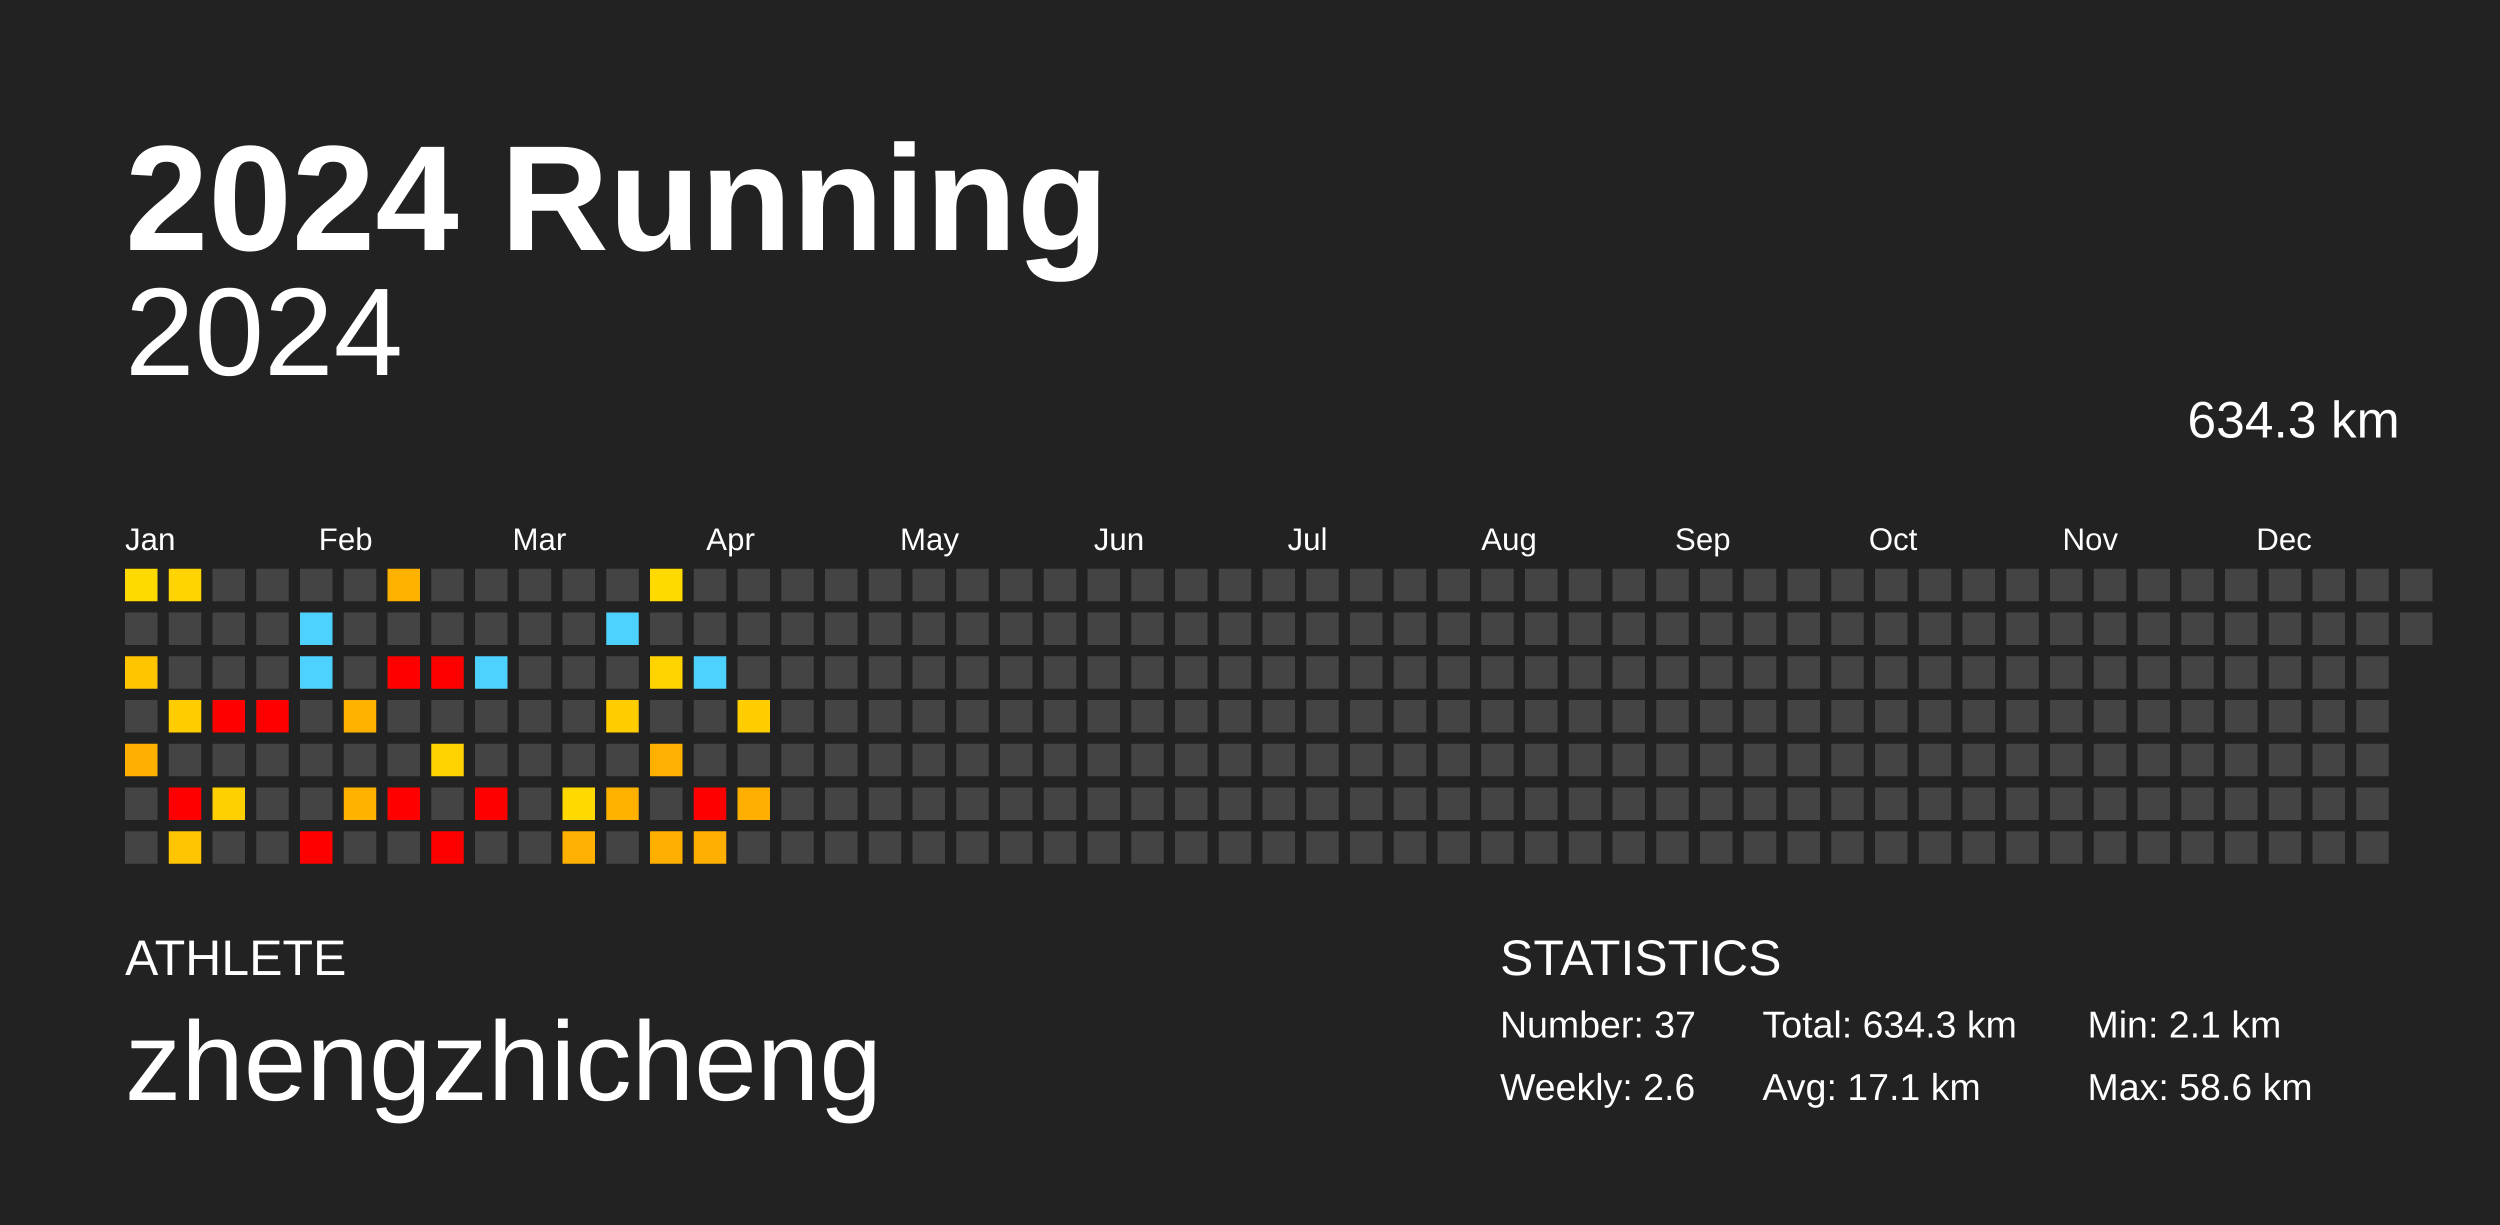
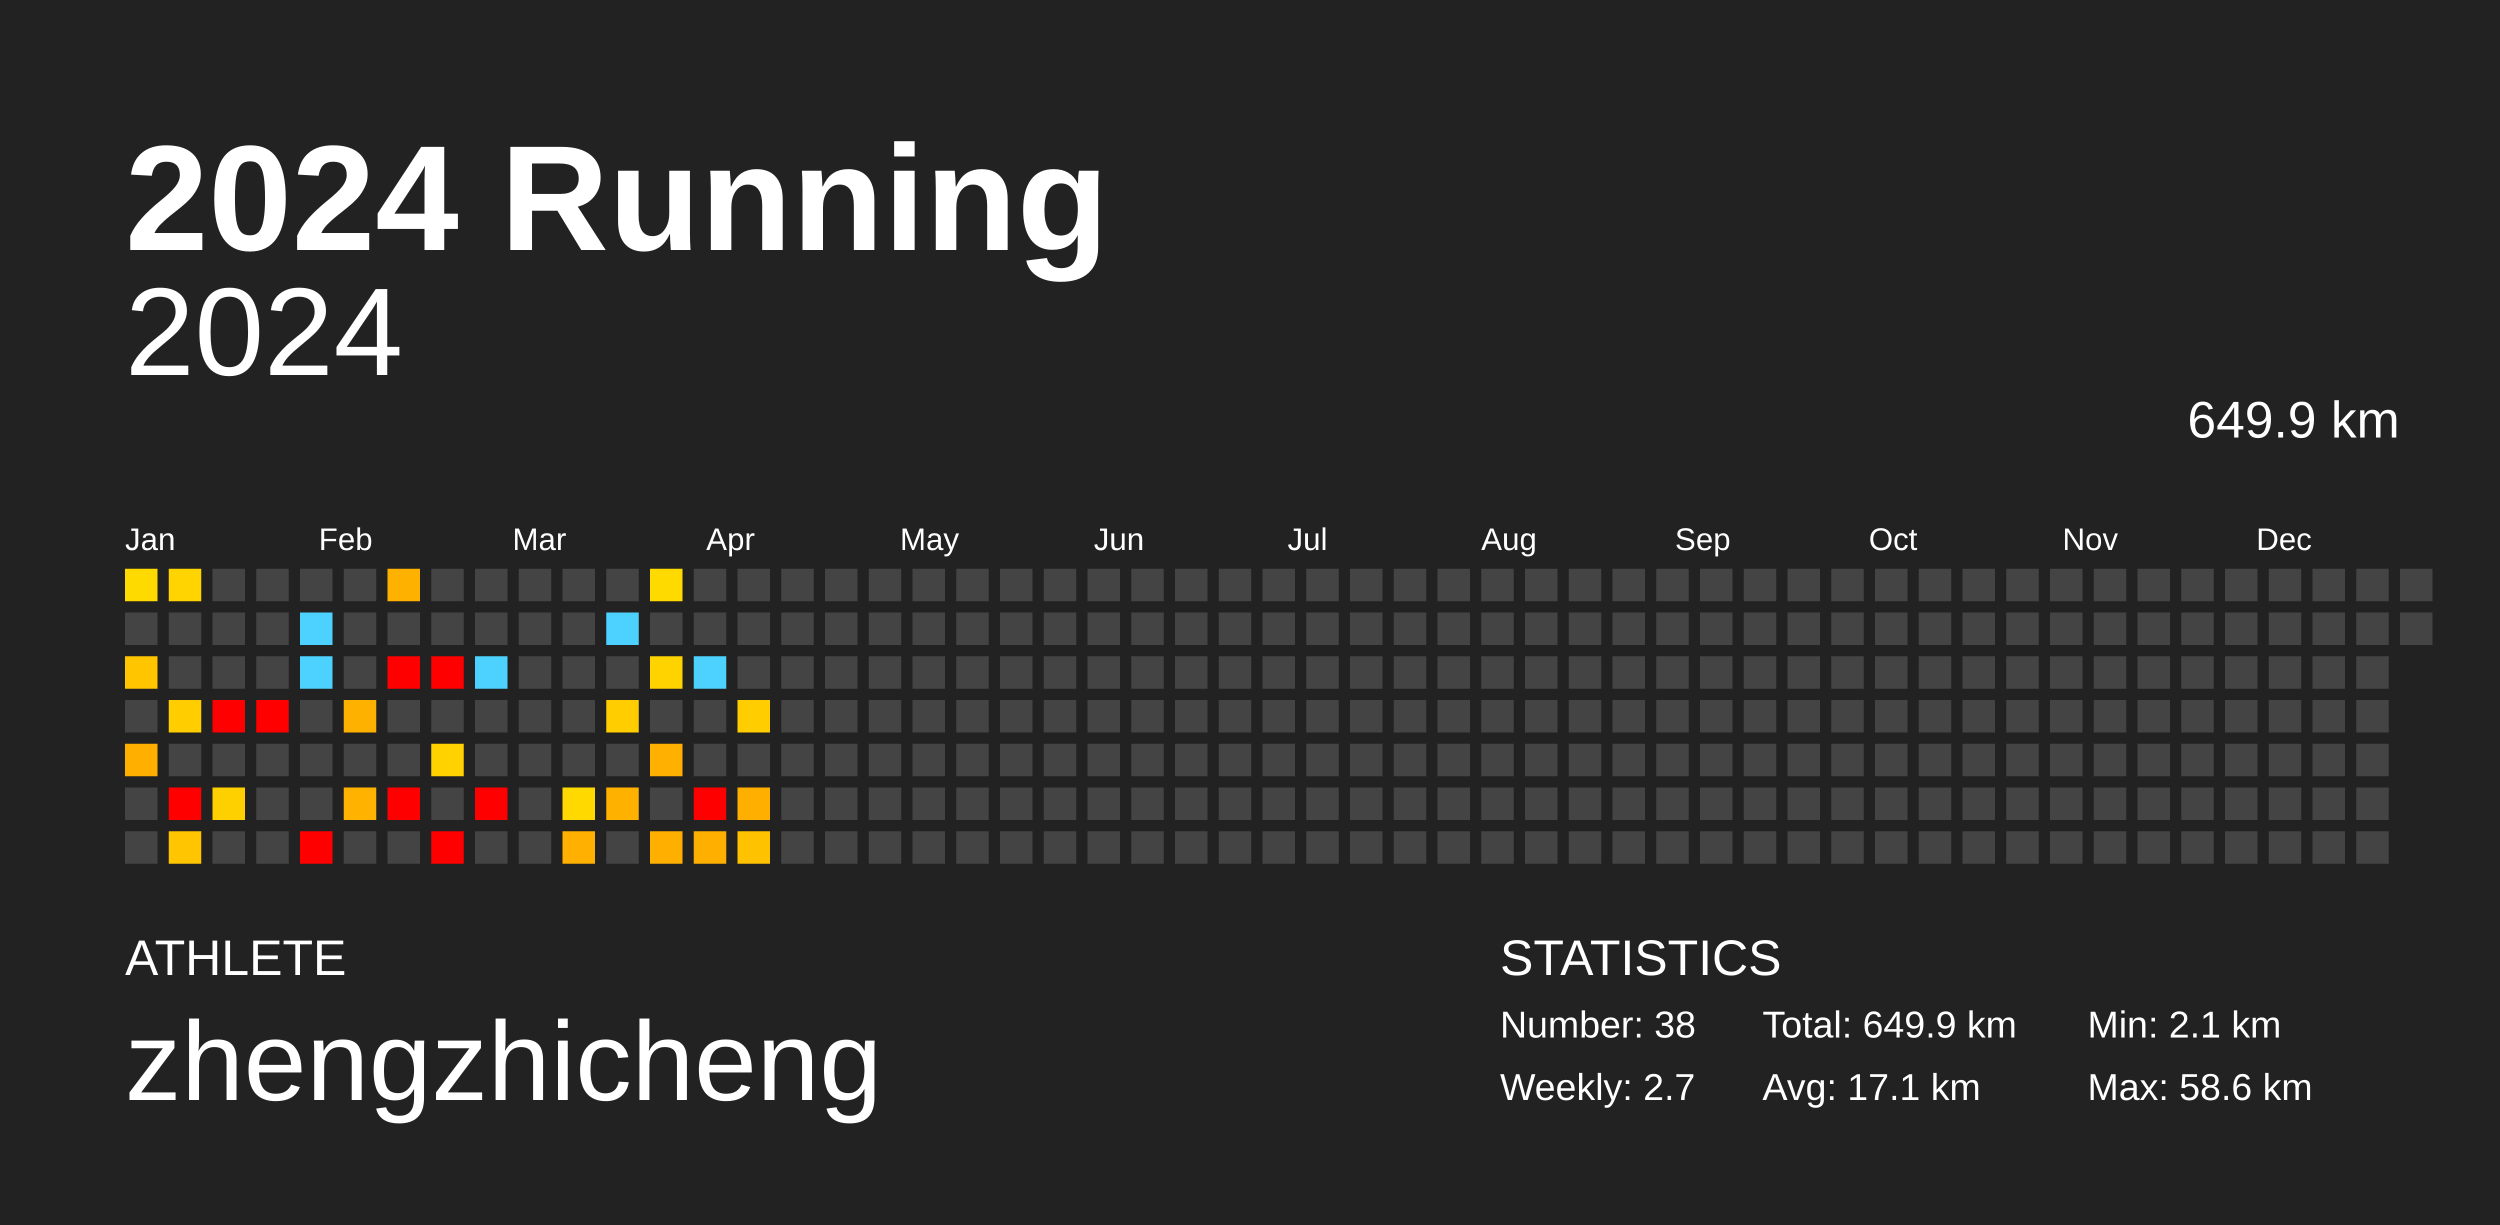
<svg xmlns="http://www.w3.org/2000/svg" baseProfile="full" height="98mm" version="1.1" viewBox="0,0,200,98" width="200mm">
  <defs />
  <rect fill="#222222" height="98" width="200" x="0" y="0" />
  <text fill="#FFFFFF" style="font-size:12px; font-family:Arial; font-weight:bold;" x="10" y="20">2024 Running</text>
  <text fill="#FFFFFF" style="font-size:4px; font-family:Arial" x="10" y="78">ATHLETE</text>
  <text fill="#FFFFFF" style="font-size:9px; font-family:Arial" x="10" y="88">zhengzhicheng</text>
  <text fill="#FFFFFF" style="font-size:4px; font-family:Arial" x="120" y="78">STATISTICS</text>
-   <text fill="#FFFFFF" style="font-size:3px; font-family:Arial" x="120" y="83">Number: 37</text>
-   <text fill="#FFFFFF" style="font-size:3px; font-family:Arial" x="120" y="88">Weekly: 2.6</text>
-   <text fill="#FFFFFF" style="font-size:3px; font-family:Arial" x="141" y="83">Total: 634.3 km</text>
+   <text fill="#FFFFFF" style="font-size:3px; font-family:Arial" x="120" y="83">Number: 38</text>
+   <text fill="#FFFFFF" style="font-size:3px; font-family:Arial" x="120" y="88">Weekly: 2.7</text>
+   <text fill="#FFFFFF" style="font-size:3px; font-family:Arial" x="141" y="83">Total: 649.9 km</text>
  <text fill="#FFFFFF" style="font-size:3px; font-family:Arial" x="141" y="88">Avg: 17.1 km</text>
  <text fill="#FFFFFF" style="font-size:3px; font-family:Arial" x="167" y="83">Min: 2.1 km</text>
  <text fill="#FFFFFF" style="font-size:3px; font-family:Arial" x="167" y="88">Max: 58.6 km</text>
  <text alignment-baseline="hanging" fill="#FFFFFF" style="font-size:10.0px; font-family:Arial;" x="10" y="30">2024</text>
-   <text alignment-baseline="hanging" fill="#FFFFFF" style="font-size:4.125px; font-family:Arial;" x="175" y="35">634.3 km</text>
+   <text alignment-baseline="hanging" fill="#FFFFFF" style="font-size:4.125px; font-family:Arial;" x="175" y="35">649.9 km</text>
  <text fill="#FFFFFF" style="font-size:2.5px; font-family:Arial" x="10.0" y="44">Jan</text>
  <text fill="#FFFFFF" style="font-size:2.5px; font-family:Arial" x="25.5" y="44">Feb</text>
  <text fill="#FFFFFF" style="font-size:2.5px; font-family:Arial" x="41.0" y="44">Mar</text>
  <text fill="#FFFFFF" style="font-size:2.5px; font-family:Arial" x="56.5" y="44">Apr</text>
  <text fill="#FFFFFF" style="font-size:2.5px; font-family:Arial" x="72.0" y="44">May</text>
  <text fill="#FFFFFF" style="font-size:2.5px; font-family:Arial" x="87.5" y="44">Jun</text>
  <text fill="#FFFFFF" style="font-size:2.5px; font-family:Arial" x="103.0" y="44">Jul</text>
  <text fill="#FFFFFF" style="font-size:2.5px; font-family:Arial" x="118.5" y="44">Aug</text>
  <text fill="#FFFFFF" style="font-size:2.5px; font-family:Arial" x="134.0" y="44">Sep</text>
  <text fill="#FFFFFF" style="font-size:2.5px; font-family:Arial" x="149.5" y="44">Oct</text>
  <text fill="#FFFFFF" style="font-size:2.5px; font-family:Arial" x="165.0" y="44">Nov</text>
  <text fill="#FFFFFF" style="font-size:2.5px; font-family:Arial" x="180.5" y="44">Dec</text>
  <rect fill="#ffda00" height="2.6" width="2.6" x="10.0" y="45.5" />
  <rect fill="#444444" height="2.6" width="2.6" x="10.0" y="49.0" />
  <rect fill="#ffc600" height="2.6" width="2.6" x="10.0" y="52.5" />
  <rect fill="#444444" height="2.6" width="2.6" x="10.0" y="56.0" />
  <rect fill="#ffaf00" height="2.6" width="2.6" x="10.0" y="59.5" />
  <rect fill="#444444" height="2.6" width="2.6" x="10.0" y="63.0" />
  <rect fill="#444444" height="2.6" width="2.6" x="10.0" y="66.5" />
  <rect fill="#ffd400" height="2.6" width="2.6" x="13.5" y="45.5" />
  <rect fill="#444444" height="2.6" width="2.6" x="13.5" y="49.0" />
  <rect fill="#444444" height="2.6" width="2.6" x="13.5" y="52.5" />
  <rect fill="#ffcd00" height="2.6" width="2.6" x="13.5" y="56.0" />
  <rect fill="#444444" height="2.6" width="2.6" x="13.5" y="59.5" />
  <rect fill="red" height="2.6" width="2.6" x="13.5" y="63.0" />
  <rect fill="#ffc500" height="2.6" width="2.6" x="13.5" y="66.5" />
  <rect fill="#444444" height="2.6" width="2.6" x="17.0" y="45.5" />
  <rect fill="#444444" height="2.6" width="2.6" x="17.0" y="49.0" />
  <rect fill="#444444" height="2.6" width="2.6" x="17.0" y="52.5" />
  <rect fill="red" height="2.6" width="2.6" x="17.0" y="56.0" />
  <rect fill="#444444" height="2.6" width="2.6" x="17.0" y="59.5" />
  <rect fill="#ffd000" height="2.6" width="2.6" x="17.0" y="63.0" />
  <rect fill="#444444" height="2.6" width="2.6" x="17.0" y="66.5" />
  <rect fill="#444444" height="2.6" width="2.6" x="20.5" y="45.5" />
  <rect fill="#444444" height="2.6" width="2.6" x="20.5" y="49.0" />
  <rect fill="#444444" height="2.6" width="2.6" x="20.5" y="52.5" />
  <rect fill="red" height="2.6" width="2.6" x="20.5" y="56.0" />
  <rect fill="#444444" height="2.6" width="2.6" x="20.5" y="59.5" />
  <rect fill="#444444" height="2.6" width="2.6" x="20.5" y="63.0" />
  <rect fill="#444444" height="2.6" width="2.6" x="20.5" y="66.5" />
  <rect fill="#444444" height="2.6" width="2.6" x="24.0" y="45.5" />
  <rect fill="#4dd2ff" height="2.6" width="2.6" x="24.0" y="49.0" />
  <rect fill="#4dd2ff" height="2.6" width="2.6" x="24.0" y="52.5" />
  <rect fill="#444444" height="2.6" width="2.6" x="24.0" y="56.0" />
  <rect fill="#444444" height="2.6" width="2.6" x="24.0" y="59.5" />
  <rect fill="#444444" height="2.6" width="2.6" x="24.0" y="63.0" />
  <rect fill="red" height="2.6" width="2.6" x="24.0" y="66.5" />
  <rect fill="#444444" height="2.6" width="2.6" x="27.5" y="45.5" />
  <rect fill="#444444" height="2.6" width="2.6" x="27.5" y="49.0" />
  <rect fill="#444444" height="2.6" width="2.6" x="27.5" y="52.5" />
  <rect fill="#ffb100" height="2.6" width="2.6" x="27.5" y="56.0" />
  <rect fill="#444444" height="2.6" width="2.6" x="27.5" y="59.5" />
  <rect fill="#ffb300" height="2.6" width="2.6" x="27.5" y="63.0" />
  <rect fill="#444444" height="2.6" width="2.6" x="27.5" y="66.5" />
  <rect fill="#ffb100" height="2.6" width="2.6" x="31.0" y="45.5" />
  <rect fill="#444444" height="2.6" width="2.6" x="31.0" y="49.0" />
  <rect fill="red" height="2.6" width="2.6" x="31.0" y="52.5" />
  <rect fill="#444444" height="2.6" width="2.6" x="31.0" y="56.0" />
  <rect fill="#444444" height="2.6" width="2.6" x="31.0" y="59.5" />
  <rect fill="red" height="2.6" width="2.6" x="31.0" y="63.0" />
  <rect fill="#444444" height="2.6" width="2.6" x="31.0" y="66.5" />
  <rect fill="#444444" height="2.6" width="2.6" x="34.5" y="45.5" />
  <rect fill="#444444" height="2.6" width="2.6" x="34.5" y="49.0" />
  <rect fill="red" height="2.6" width="2.6" x="34.5" y="52.5" />
  <rect fill="#444444" height="2.6" width="2.6" x="34.5" y="56.0" />
  <rect fill="#ffd200" height="2.6" width="2.6" x="34.5" y="59.5" />
  <rect fill="#444444" height="2.6" width="2.6" x="34.5" y="63.0" />
  <rect fill="red" height="2.6" width="2.6" x="34.5" y="66.5" />
  <rect fill="#444444" height="2.6" width="2.6" x="38.0" y="45.5" />
  <rect fill="#444444" height="2.6" width="2.6" x="38.0" y="49.0" />
  <rect fill="#4dd2ff" height="2.6" width="2.6" x="38.0" y="52.5" />
  <rect fill="#444444" height="2.6" width="2.6" x="38.0" y="56.0" />
  <rect fill="#444444" height="2.6" width="2.6" x="38.0" y="59.5" />
  <rect fill="red" height="2.6" width="2.6" x="38.0" y="63.0" />
  <rect fill="#444444" height="2.6" width="2.6" x="38.0" y="66.5" />
  <rect fill="#444444" height="2.6" width="2.6" x="41.5" y="45.5" />
  <rect fill="#444444" height="2.6" width="2.6" x="41.5" y="49.0" />
  <rect fill="#444444" height="2.6" width="2.6" x="41.5" y="52.5" />
  <rect fill="#444444" height="2.6" width="2.6" x="41.5" y="56.0" />
  <rect fill="#444444" height="2.6" width="2.6" x="41.5" y="59.5" />
  <rect fill="#444444" height="2.6" width="2.6" x="41.5" y="63.0" />
  <rect fill="#444444" height="2.6" width="2.6" x="41.5" y="66.5" />
  <rect fill="#444444" height="2.6" width="2.6" x="45.0" y="45.5" />
  <rect fill="#444444" height="2.6" width="2.6" x="45.0" y="49.0" />
  <rect fill="#444444" height="2.6" width="2.6" x="45.0" y="52.5" />
  <rect fill="#444444" height="2.6" width="2.6" x="45.0" y="56.0" />
  <rect fill="#444444" height="2.6" width="2.6" x="45.0" y="59.5" />
  <rect fill="#ffd900" height="2.6" width="2.6" x="45.0" y="63.0" />
  <rect fill="#ffb000" height="2.6" width="2.6" x="45.0" y="66.5" />
  <rect fill="#444444" height="2.6" width="2.6" x="48.5" y="45.5" />
  <rect fill="#4dd2ff" height="2.6" width="2.6" x="48.5" y="49.0" />
  <rect fill="#444444" height="2.6" width="2.6" x="48.5" y="52.5" />
  <rect fill="#ffcd00" height="2.6" width="2.6" x="48.5" y="56.0" />
  <rect fill="#444444" height="2.6" width="2.6" x="48.5" y="59.5" />
  <rect fill="#ffb100" height="2.6" width="2.6" x="48.5" y="63.0" />
  <rect fill="#444444" height="2.6" width="2.6" x="48.5" y="66.5" />
  <rect fill="#ffda00" height="2.6" width="2.6" x="52.0" y="45.5" />
  <rect fill="#444444" height="2.6" width="2.6" x="52.0" y="49.0" />
  <rect fill="#ffd300" height="2.6" width="2.6" x="52.0" y="52.5" />
  <rect fill="#444444" height="2.6" width="2.6" x="52.0" y="56.0" />
  <rect fill="#ffb000" height="2.6" width="2.6" x="52.0" y="59.5" />
  <rect fill="#444444" height="2.6" width="2.6" x="52.0" y="63.0" />
  <rect fill="#ffaf00" height="2.6" width="2.6" x="52.0" y="66.5" />
  <rect fill="#444444" height="2.6" width="2.6" x="55.5" y="45.5" />
  <rect fill="#444444" height="2.6" width="2.6" x="55.5" y="49.0" />
  <rect fill="#4dd2ff" height="2.6" width="2.6" x="55.5" y="52.5" />
  <rect fill="#444444" height="2.6" width="2.6" x="55.5" y="56.0" />
  <rect fill="#444444" height="2.6" width="2.6" x="55.5" y="59.5" />
  <rect fill="red" height="2.6" width="2.6" x="55.5" y="63.0" />
  <rect fill="#ffaf00" height="2.6" width="2.6" x="55.5" y="66.5" />
  <rect fill="#444444" height="2.6" width="2.6" x="59.0" y="45.5" />
  <rect fill="#444444" height="2.6" width="2.6" x="59.0" y="49.0" />
  <rect fill="#444444" height="2.6" width="2.6" x="59.0" y="52.5" />
  <rect fill="#ffcd00" height="2.6" width="2.6" x="59.0" y="56.0" />
  <rect fill="#444444" height="2.6" width="2.6" x="59.0" y="59.5" />
  <rect fill="#ffaf00" height="2.6" width="2.6" x="59.0" y="63.0" />
-   <rect fill="#444444" height="2.6" width="2.6" x="59.0" y="66.5" />
+   <rect fill="#ffc200" height="2.6" width="2.6" x="59.0" y="66.5" />
  <rect fill="#444444" height="2.6" width="2.6" x="62.5" y="45.5" />
  <rect fill="#444444" height="2.6" width="2.6" x="62.5" y="49.0" />
  <rect fill="#444444" height="2.6" width="2.6" x="62.5" y="52.5" />
  <rect fill="#444444" height="2.6" width="2.6" x="62.5" y="56.0" />
  <rect fill="#444444" height="2.6" width="2.6" x="62.5" y="59.5" />
  <rect fill="#444444" height="2.6" width="2.6" x="62.5" y="63.0" />
  <rect fill="#444444" height="2.6" width="2.6" x="62.5" y="66.5" />
  <rect fill="#444444" height="2.6" width="2.6" x="66.0" y="45.5" />
  <rect fill="#444444" height="2.6" width="2.6" x="66.0" y="49.0" />
  <rect fill="#444444" height="2.6" width="2.6" x="66.0" y="52.5" />
  <rect fill="#444444" height="2.6" width="2.6" x="66.0" y="56.0" />
  <rect fill="#444444" height="2.6" width="2.6" x="66.0" y="59.5" />
  <rect fill="#444444" height="2.6" width="2.6" x="66.0" y="63.0" />
  <rect fill="#444444" height="2.6" width="2.6" x="66.0" y="66.5" />
  <rect fill="#444444" height="2.6" width="2.6" x="69.5" y="45.5" />
  <rect fill="#444444" height="2.6" width="2.6" x="69.5" y="49.0" />
  <rect fill="#444444" height="2.6" width="2.6" x="69.5" y="52.5" />
  <rect fill="#444444" height="2.6" width="2.6" x="69.5" y="56.0" />
  <rect fill="#444444" height="2.6" width="2.6" x="69.5" y="59.5" />
  <rect fill="#444444" height="2.6" width="2.6" x="69.5" y="63.0" />
  <rect fill="#444444" height="2.6" width="2.6" x="69.5" y="66.5" />
  <rect fill="#444444" height="2.6" width="2.6" x="73.0" y="45.5" />
  <rect fill="#444444" height="2.6" width="2.6" x="73.0" y="49.0" />
  <rect fill="#444444" height="2.6" width="2.6" x="73.0" y="52.5" />
  <rect fill="#444444" height="2.6" width="2.6" x="73.0" y="56.0" />
  <rect fill="#444444" height="2.6" width="2.6" x="73.0" y="59.5" />
  <rect fill="#444444" height="2.6" width="2.6" x="73.0" y="63.0" />
  <rect fill="#444444" height="2.6" width="2.6" x="73.0" y="66.5" />
  <rect fill="#444444" height="2.6" width="2.6" x="76.5" y="45.5" />
  <rect fill="#444444" height="2.6" width="2.6" x="76.5" y="49.0" />
  <rect fill="#444444" height="2.6" width="2.6" x="76.5" y="52.5" />
  <rect fill="#444444" height="2.6" width="2.6" x="76.5" y="56.0" />
  <rect fill="#444444" height="2.6" width="2.6" x="76.5" y="59.5" />
  <rect fill="#444444" height="2.6" width="2.6" x="76.5" y="63.0" />
  <rect fill="#444444" height="2.6" width="2.6" x="76.5" y="66.5" />
  <rect fill="#444444" height="2.6" width="2.6" x="80.0" y="45.5" />
  <rect fill="#444444" height="2.6" width="2.6" x="80.0" y="49.0" />
  <rect fill="#444444" height="2.6" width="2.6" x="80.0" y="52.5" />
  <rect fill="#444444" height="2.6" width="2.6" x="80.0" y="56.0" />
  <rect fill="#444444" height="2.6" width="2.6" x="80.0" y="59.5" />
  <rect fill="#444444" height="2.6" width="2.6" x="80.0" y="63.0" />
  <rect fill="#444444" height="2.6" width="2.6" x="80.0" y="66.5" />
  <rect fill="#444444" height="2.6" width="2.6" x="83.5" y="45.5" />
  <rect fill="#444444" height="2.6" width="2.6" x="83.5" y="49.0" />
  <rect fill="#444444" height="2.6" width="2.6" x="83.5" y="52.5" />
  <rect fill="#444444" height="2.6" width="2.6" x="83.5" y="56.0" />
  <rect fill="#444444" height="2.6" width="2.6" x="83.5" y="59.5" />
  <rect fill="#444444" height="2.6" width="2.6" x="83.5" y="63.0" />
  <rect fill="#444444" height="2.6" width="2.6" x="83.5" y="66.5" />
  <rect fill="#444444" height="2.6" width="2.6" x="87.0" y="45.5" />
  <rect fill="#444444" height="2.6" width="2.6" x="87.0" y="49.0" />
  <rect fill="#444444" height="2.6" width="2.6" x="87.0" y="52.5" />
  <rect fill="#444444" height="2.6" width="2.6" x="87.0" y="56.0" />
  <rect fill="#444444" height="2.6" width="2.6" x="87.0" y="59.5" />
  <rect fill="#444444" height="2.6" width="2.6" x="87.0" y="63.0" />
  <rect fill="#444444" height="2.6" width="2.6" x="87.0" y="66.5" />
  <rect fill="#444444" height="2.6" width="2.6" x="90.5" y="45.5" />
  <rect fill="#444444" height="2.6" width="2.6" x="90.5" y="49.0" />
  <rect fill="#444444" height="2.6" width="2.6" x="90.5" y="52.5" />
  <rect fill="#444444" height="2.6" width="2.6" x="90.5" y="56.0" />
  <rect fill="#444444" height="2.6" width="2.6" x="90.5" y="59.5" />
  <rect fill="#444444" height="2.6" width="2.6" x="90.5" y="63.0" />
  <rect fill="#444444" height="2.6" width="2.6" x="90.5" y="66.5" />
  <rect fill="#444444" height="2.6" width="2.6" x="94.0" y="45.5" />
  <rect fill="#444444" height="2.6" width="2.6" x="94.0" y="49.0" />
  <rect fill="#444444" height="2.6" width="2.6" x="94.0" y="52.5" />
  <rect fill="#444444" height="2.6" width="2.6" x="94.0" y="56.0" />
  <rect fill="#444444" height="2.6" width="2.6" x="94.0" y="59.5" />
  <rect fill="#444444" height="2.6" width="2.6" x="94.0" y="63.0" />
  <rect fill="#444444" height="2.6" width="2.6" x="94.0" y="66.5" />
  <rect fill="#444444" height="2.6" width="2.6" x="97.5" y="45.5" />
  <rect fill="#444444" height="2.6" width="2.6" x="97.5" y="49.0" />
  <rect fill="#444444" height="2.6" width="2.6" x="97.5" y="52.5" />
  <rect fill="#444444" height="2.6" width="2.6" x="97.5" y="56.0" />
  <rect fill="#444444" height="2.6" width="2.6" x="97.5" y="59.5" />
  <rect fill="#444444" height="2.6" width="2.6" x="97.5" y="63.0" />
  <rect fill="#444444" height="2.6" width="2.6" x="97.5" y="66.5" />
  <rect fill="#444444" height="2.6" width="2.6" x="101.0" y="45.5" />
  <rect fill="#444444" height="2.6" width="2.6" x="101.0" y="49.0" />
  <rect fill="#444444" height="2.6" width="2.6" x="101.0" y="52.5" />
  <rect fill="#444444" height="2.6" width="2.6" x="101.0" y="56.0" />
  <rect fill="#444444" height="2.6" width="2.6" x="101.0" y="59.5" />
  <rect fill="#444444" height="2.6" width="2.6" x="101.0" y="63.0" />
  <rect fill="#444444" height="2.6" width="2.6" x="101.0" y="66.5" />
  <rect fill="#444444" height="2.6" width="2.6" x="104.5" y="45.5" />
  <rect fill="#444444" height="2.6" width="2.6" x="104.5" y="49.0" />
  <rect fill="#444444" height="2.6" width="2.6" x="104.5" y="52.5" />
  <rect fill="#444444" height="2.6" width="2.6" x="104.5" y="56.0" />
  <rect fill="#444444" height="2.6" width="2.6" x="104.5" y="59.5" />
  <rect fill="#444444" height="2.6" width="2.6" x="104.5" y="63.0" />
  <rect fill="#444444" height="2.6" width="2.6" x="104.5" y="66.5" />
  <rect fill="#444444" height="2.6" width="2.6" x="108.0" y="45.5" />
  <rect fill="#444444" height="2.6" width="2.6" x="108.0" y="49.0" />
  <rect fill="#444444" height="2.6" width="2.6" x="108.0" y="52.5" />
  <rect fill="#444444" height="2.6" width="2.6" x="108.0" y="56.0" />
  <rect fill="#444444" height="2.6" width="2.6" x="108.0" y="59.5" />
  <rect fill="#444444" height="2.6" width="2.6" x="108.0" y="63.0" />
  <rect fill="#444444" height="2.6" width="2.6" x="108.0" y="66.5" />
  <rect fill="#444444" height="2.6" width="2.6" x="111.5" y="45.5" />
  <rect fill="#444444" height="2.6" width="2.6" x="111.5" y="49.0" />
  <rect fill="#444444" height="2.6" width="2.6" x="111.5" y="52.5" />
  <rect fill="#444444" height="2.6" width="2.6" x="111.5" y="56.0" />
  <rect fill="#444444" height="2.6" width="2.6" x="111.5" y="59.5" />
  <rect fill="#444444" height="2.6" width="2.6" x="111.5" y="63.0" />
  <rect fill="#444444" height="2.6" width="2.6" x="111.5" y="66.5" />
  <rect fill="#444444" height="2.6" width="2.6" x="115.0" y="45.5" />
  <rect fill="#444444" height="2.6" width="2.6" x="115.0" y="49.0" />
  <rect fill="#444444" height="2.6" width="2.6" x="115.0" y="52.5" />
  <rect fill="#444444" height="2.6" width="2.6" x="115.0" y="56.0" />
  <rect fill="#444444" height="2.6" width="2.6" x="115.0" y="59.5" />
  <rect fill="#444444" height="2.6" width="2.6" x="115.0" y="63.0" />
  <rect fill="#444444" height="2.6" width="2.6" x="115.0" y="66.5" />
  <rect fill="#444444" height="2.6" width="2.6" x="118.5" y="45.5" />
  <rect fill="#444444" height="2.6" width="2.6" x="118.5" y="49.0" />
  <rect fill="#444444" height="2.6" width="2.6" x="118.5" y="52.5" />
  <rect fill="#444444" height="2.6" width="2.6" x="118.5" y="56.0" />
  <rect fill="#444444" height="2.6" width="2.6" x="118.5" y="59.5" />
  <rect fill="#444444" height="2.6" width="2.6" x="118.5" y="63.0" />
  <rect fill="#444444" height="2.6" width="2.6" x="118.5" y="66.5" />
  <rect fill="#444444" height="2.6" width="2.6" x="122.0" y="45.5" />
  <rect fill="#444444" height="2.6" width="2.6" x="122.0" y="49.0" />
  <rect fill="#444444" height="2.6" width="2.6" x="122.0" y="52.5" />
  <rect fill="#444444" height="2.6" width="2.6" x="122.0" y="56.0" />
  <rect fill="#444444" height="2.6" width="2.6" x="122.0" y="59.5" />
  <rect fill="#444444" height="2.6" width="2.6" x="122.0" y="63.0" />
  <rect fill="#444444" height="2.6" width="2.6" x="122.0" y="66.5" />
  <rect fill="#444444" height="2.6" width="2.6" x="125.5" y="45.5" />
  <rect fill="#444444" height="2.6" width="2.6" x="125.5" y="49.0" />
  <rect fill="#444444" height="2.6" width="2.6" x="125.5" y="52.5" />
  <rect fill="#444444" height="2.6" width="2.6" x="125.5" y="56.0" />
  <rect fill="#444444" height="2.6" width="2.6" x="125.5" y="59.5" />
  <rect fill="#444444" height="2.6" width="2.6" x="125.5" y="63.0" />
  <rect fill="#444444" height="2.6" width="2.6" x="125.5" y="66.5" />
  <rect fill="#444444" height="2.6" width="2.6" x="129.0" y="45.5" />
  <rect fill="#444444" height="2.6" width="2.6" x="129.0" y="49.0" />
  <rect fill="#444444" height="2.6" width="2.6" x="129.0" y="52.5" />
  <rect fill="#444444" height="2.6" width="2.6" x="129.0" y="56.0" />
  <rect fill="#444444" height="2.6" width="2.6" x="129.0" y="59.5" />
  <rect fill="#444444" height="2.6" width="2.6" x="129.0" y="63.0" />
  <rect fill="#444444" height="2.6" width="2.6" x="129.0" y="66.5" />
  <rect fill="#444444" height="2.6" width="2.6" x="132.5" y="45.5" />
  <rect fill="#444444" height="2.6" width="2.6" x="132.5" y="49.0" />
  <rect fill="#444444" height="2.6" width="2.6" x="132.5" y="52.5" />
  <rect fill="#444444" height="2.6" width="2.6" x="132.5" y="56.0" />
  <rect fill="#444444" height="2.6" width="2.6" x="132.5" y="59.5" />
  <rect fill="#444444" height="2.6" width="2.6" x="132.5" y="63.0" />
  <rect fill="#444444" height="2.6" width="2.6" x="132.5" y="66.5" />
  <rect fill="#444444" height="2.6" width="2.6" x="136.0" y="45.5" />
  <rect fill="#444444" height="2.6" width="2.6" x="136.0" y="49.0" />
  <rect fill="#444444" height="2.6" width="2.6" x="136.0" y="52.5" />
  <rect fill="#444444" height="2.6" width="2.6" x="136.0" y="56.0" />
  <rect fill="#444444" height="2.6" width="2.6" x="136.0" y="59.5" />
  <rect fill="#444444" height="2.6" width="2.6" x="136.0" y="63.0" />
  <rect fill="#444444" height="2.6" width="2.6" x="136.0" y="66.5" />
  <rect fill="#444444" height="2.6" width="2.6" x="139.5" y="45.5" />
  <rect fill="#444444" height="2.6" width="2.6" x="139.5" y="49.0" />
  <rect fill="#444444" height="2.6" width="2.6" x="139.5" y="52.5" />
  <rect fill="#444444" height="2.6" width="2.6" x="139.5" y="56.0" />
  <rect fill="#444444" height="2.6" width="2.6" x="139.5" y="59.5" />
  <rect fill="#444444" height="2.6" width="2.6" x="139.5" y="63.0" />
  <rect fill="#444444" height="2.6" width="2.6" x="139.5" y="66.5" />
  <rect fill="#444444" height="2.6" width="2.6" x="143.0" y="45.5" />
  <rect fill="#444444" height="2.6" width="2.6" x="143.0" y="49.0" />
  <rect fill="#444444" height="2.6" width="2.6" x="143.0" y="52.5" />
  <rect fill="#444444" height="2.6" width="2.6" x="143.0" y="56.0" />
  <rect fill="#444444" height="2.6" width="2.6" x="143.0" y="59.5" />
  <rect fill="#444444" height="2.6" width="2.6" x="143.0" y="63.0" />
  <rect fill="#444444" height="2.6" width="2.6" x="143.0" y="66.5" />
  <rect fill="#444444" height="2.6" width="2.6" x="146.5" y="45.5" />
  <rect fill="#444444" height="2.6" width="2.6" x="146.5" y="49.0" />
  <rect fill="#444444" height="2.6" width="2.6" x="146.5" y="52.5" />
  <rect fill="#444444" height="2.6" width="2.6" x="146.5" y="56.0" />
  <rect fill="#444444" height="2.6" width="2.6" x="146.5" y="59.5" />
  <rect fill="#444444" height="2.6" width="2.6" x="146.5" y="63.0" />
  <rect fill="#444444" height="2.6" width="2.6" x="146.5" y="66.5" />
  <rect fill="#444444" height="2.6" width="2.6" x="150.0" y="45.5" />
  <rect fill="#444444" height="2.6" width="2.6" x="150.0" y="49.0" />
  <rect fill="#444444" height="2.6" width="2.6" x="150.0" y="52.5" />
  <rect fill="#444444" height="2.6" width="2.6" x="150.0" y="56.0" />
  <rect fill="#444444" height="2.6" width="2.6" x="150.0" y="59.5" />
  <rect fill="#444444" height="2.6" width="2.6" x="150.0" y="63.0" />
  <rect fill="#444444" height="2.6" width="2.6" x="150.0" y="66.5" />
  <rect fill="#444444" height="2.6" width="2.6" x="153.5" y="45.5" />
  <rect fill="#444444" height="2.6" width="2.6" x="153.5" y="49.0" />
  <rect fill="#444444" height="2.6" width="2.6" x="153.5" y="52.5" />
  <rect fill="#444444" height="2.6" width="2.6" x="153.5" y="56.0" />
  <rect fill="#444444" height="2.6" width="2.6" x="153.5" y="59.5" />
  <rect fill="#444444" height="2.6" width="2.6" x="153.5" y="63.0" />
  <rect fill="#444444" height="2.6" width="2.6" x="153.5" y="66.5" />
  <rect fill="#444444" height="2.6" width="2.6" x="157.0" y="45.5" />
  <rect fill="#444444" height="2.6" width="2.6" x="157.0" y="49.0" />
  <rect fill="#444444" height="2.6" width="2.6" x="157.0" y="52.5" />
  <rect fill="#444444" height="2.6" width="2.6" x="157.0" y="56.0" />
  <rect fill="#444444" height="2.6" width="2.6" x="157.0" y="59.5" />
  <rect fill="#444444" height="2.6" width="2.6" x="157.0" y="63.0" />
  <rect fill="#444444" height="2.6" width="2.6" x="157.0" y="66.5" />
  <rect fill="#444444" height="2.6" width="2.6" x="160.5" y="45.5" />
  <rect fill="#444444" height="2.6" width="2.6" x="160.5" y="49.0" />
  <rect fill="#444444" height="2.6" width="2.6" x="160.5" y="52.5" />
  <rect fill="#444444" height="2.6" width="2.6" x="160.5" y="56.0" />
  <rect fill="#444444" height="2.6" width="2.6" x="160.5" y="59.5" />
  <rect fill="#444444" height="2.6" width="2.6" x="160.5" y="63.0" />
  <rect fill="#444444" height="2.6" width="2.6" x="160.5" y="66.5" />
  <rect fill="#444444" height="2.6" width="2.6" x="164.0" y="45.5" />
  <rect fill="#444444" height="2.6" width="2.6" x="164.0" y="49.0" />
  <rect fill="#444444" height="2.6" width="2.6" x="164.0" y="52.5" />
  <rect fill="#444444" height="2.6" width="2.6" x="164.0" y="56.0" />
  <rect fill="#444444" height="2.6" width="2.6" x="164.0" y="59.5" />
  <rect fill="#444444" height="2.6" width="2.6" x="164.0" y="63.0" />
  <rect fill="#444444" height="2.6" width="2.6" x="164.0" y="66.5" />
  <rect fill="#444444" height="2.6" width="2.6" x="167.5" y="45.5" />
  <rect fill="#444444" height="2.6" width="2.6" x="167.5" y="49.0" />
  <rect fill="#444444" height="2.6" width="2.6" x="167.5" y="52.5" />
  <rect fill="#444444" height="2.6" width="2.6" x="167.5" y="56.0" />
  <rect fill="#444444" height="2.6" width="2.6" x="167.5" y="59.5" />
  <rect fill="#444444" height="2.6" width="2.6" x="167.5" y="63.0" />
  <rect fill="#444444" height="2.6" width="2.6" x="167.5" y="66.5" />
  <rect fill="#444444" height="2.6" width="2.6" x="171.0" y="45.5" />
  <rect fill="#444444" height="2.6" width="2.6" x="171.0" y="49.0" />
  <rect fill="#444444" height="2.6" width="2.6" x="171.0" y="52.5" />
  <rect fill="#444444" height="2.6" width="2.6" x="171.0" y="56.0" />
  <rect fill="#444444" height="2.6" width="2.6" x="171.0" y="59.5" />
  <rect fill="#444444" height="2.6" width="2.6" x="171.0" y="63.0" />
  <rect fill="#444444" height="2.6" width="2.6" x="171.0" y="66.5" />
  <rect fill="#444444" height="2.6" width="2.6" x="174.5" y="45.5" />
  <rect fill="#444444" height="2.6" width="2.6" x="174.5" y="49.0" />
  <rect fill="#444444" height="2.6" width="2.6" x="174.5" y="52.5" />
  <rect fill="#444444" height="2.6" width="2.6" x="174.5" y="56.0" />
  <rect fill="#444444" height="2.6" width="2.6" x="174.5" y="59.5" />
  <rect fill="#444444" height="2.6" width="2.6" x="174.5" y="63.0" />
  <rect fill="#444444" height="2.6" width="2.6" x="174.5" y="66.5" />
  <rect fill="#444444" height="2.6" width="2.6" x="178.0" y="45.5" />
  <rect fill="#444444" height="2.6" width="2.6" x="178.0" y="49.0" />
  <rect fill="#444444" height="2.6" width="2.6" x="178.0" y="52.5" />
  <rect fill="#444444" height="2.6" width="2.6" x="178.0" y="56.0" />
  <rect fill="#444444" height="2.6" width="2.6" x="178.0" y="59.5" />
  <rect fill="#444444" height="2.6" width="2.6" x="178.0" y="63.0" />
  <rect fill="#444444" height="2.6" width="2.6" x="178.0" y="66.5" />
  <rect fill="#444444" height="2.6" width="2.6" x="181.5" y="45.5" />
  <rect fill="#444444" height="2.6" width="2.6" x="181.5" y="49.0" />
  <rect fill="#444444" height="2.6" width="2.6" x="181.5" y="52.5" />
  <rect fill="#444444" height="2.6" width="2.6" x="181.5" y="56.0" />
  <rect fill="#444444" height="2.6" width="2.6" x="181.5" y="59.5" />
  <rect fill="#444444" height="2.6" width="2.6" x="181.5" y="63.0" />
  <rect fill="#444444" height="2.6" width="2.6" x="181.5" y="66.5" />
  <rect fill="#444444" height="2.6" width="2.6" x="185.0" y="45.5" />
  <rect fill="#444444" height="2.6" width="2.6" x="185.0" y="49.0" />
  <rect fill="#444444" height="2.6" width="2.6" x="185.0" y="52.5" />
  <rect fill="#444444" height="2.6" width="2.6" x="185.0" y="56.0" />
  <rect fill="#444444" height="2.6" width="2.6" x="185.0" y="59.5" />
  <rect fill="#444444" height="2.6" width="2.6" x="185.0" y="63.0" />
  <rect fill="#444444" height="2.6" width="2.6" x="185.0" y="66.5" />
  <rect fill="#444444" height="2.6" width="2.6" x="188.5" y="45.5" />
  <rect fill="#444444" height="2.6" width="2.6" x="188.5" y="49.0" />
  <rect fill="#444444" height="2.6" width="2.6" x="188.5" y="52.5" />
  <rect fill="#444444" height="2.6" width="2.6" x="188.5" y="56.0" />
  <rect fill="#444444" height="2.6" width="2.6" x="188.5" y="59.5" />
  <rect fill="#444444" height="2.6" width="2.6" x="188.5" y="63.0" />
  <rect fill="#444444" height="2.6" width="2.6" x="188.5" y="66.5" />
  <rect fill="#444444" height="2.6" width="2.6" x="192.0" y="45.5" />
  <rect fill="#444444" height="2.6" width="2.6" x="192.0" y="49.0" />
</svg>
